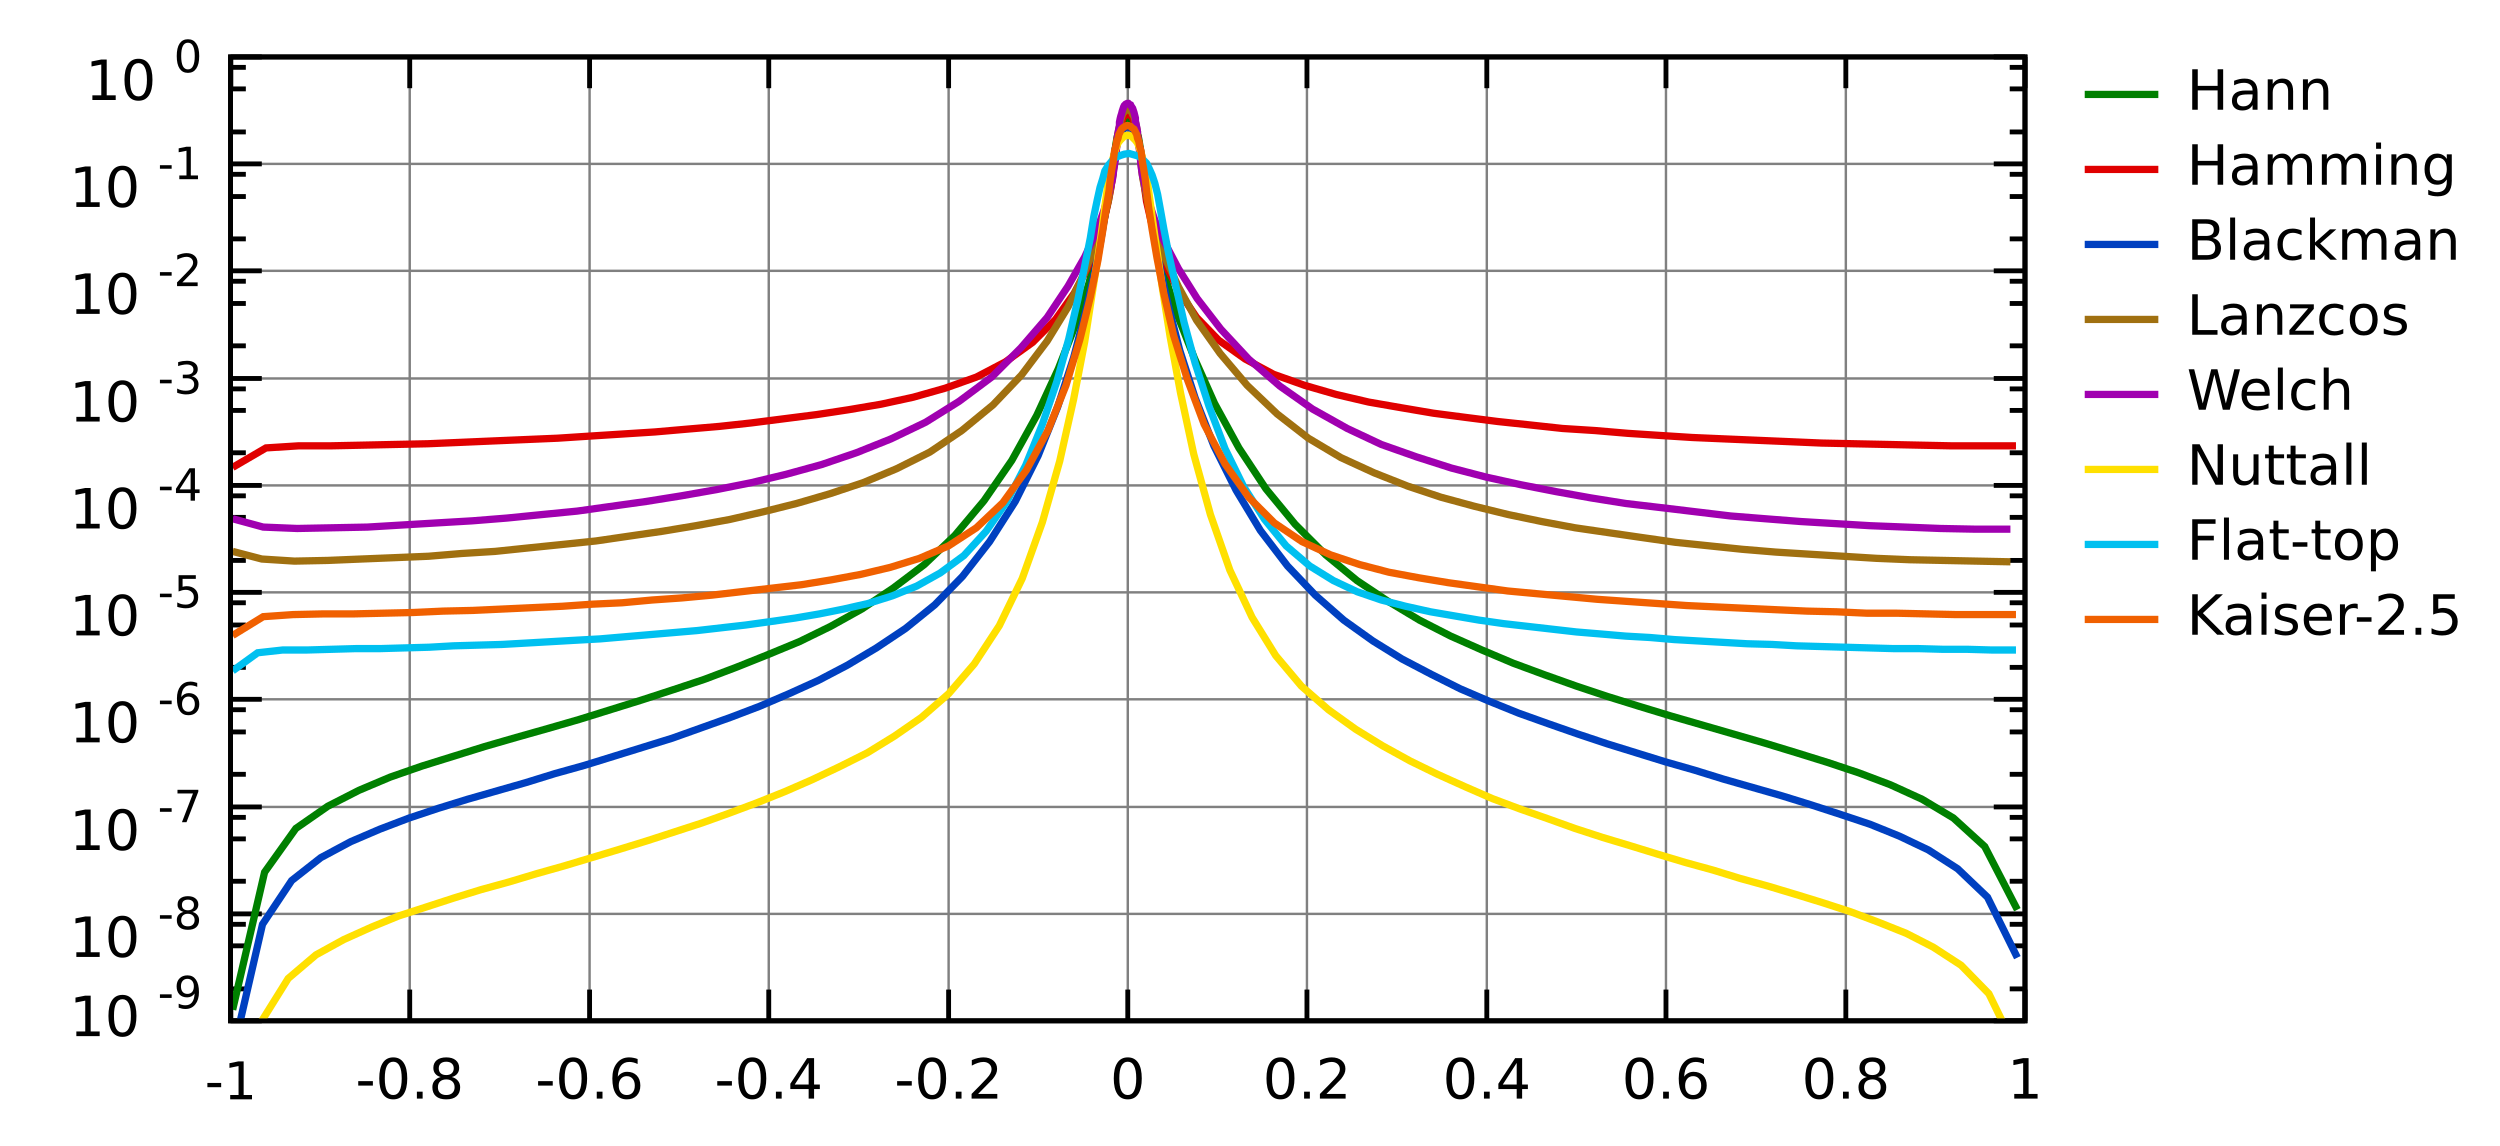
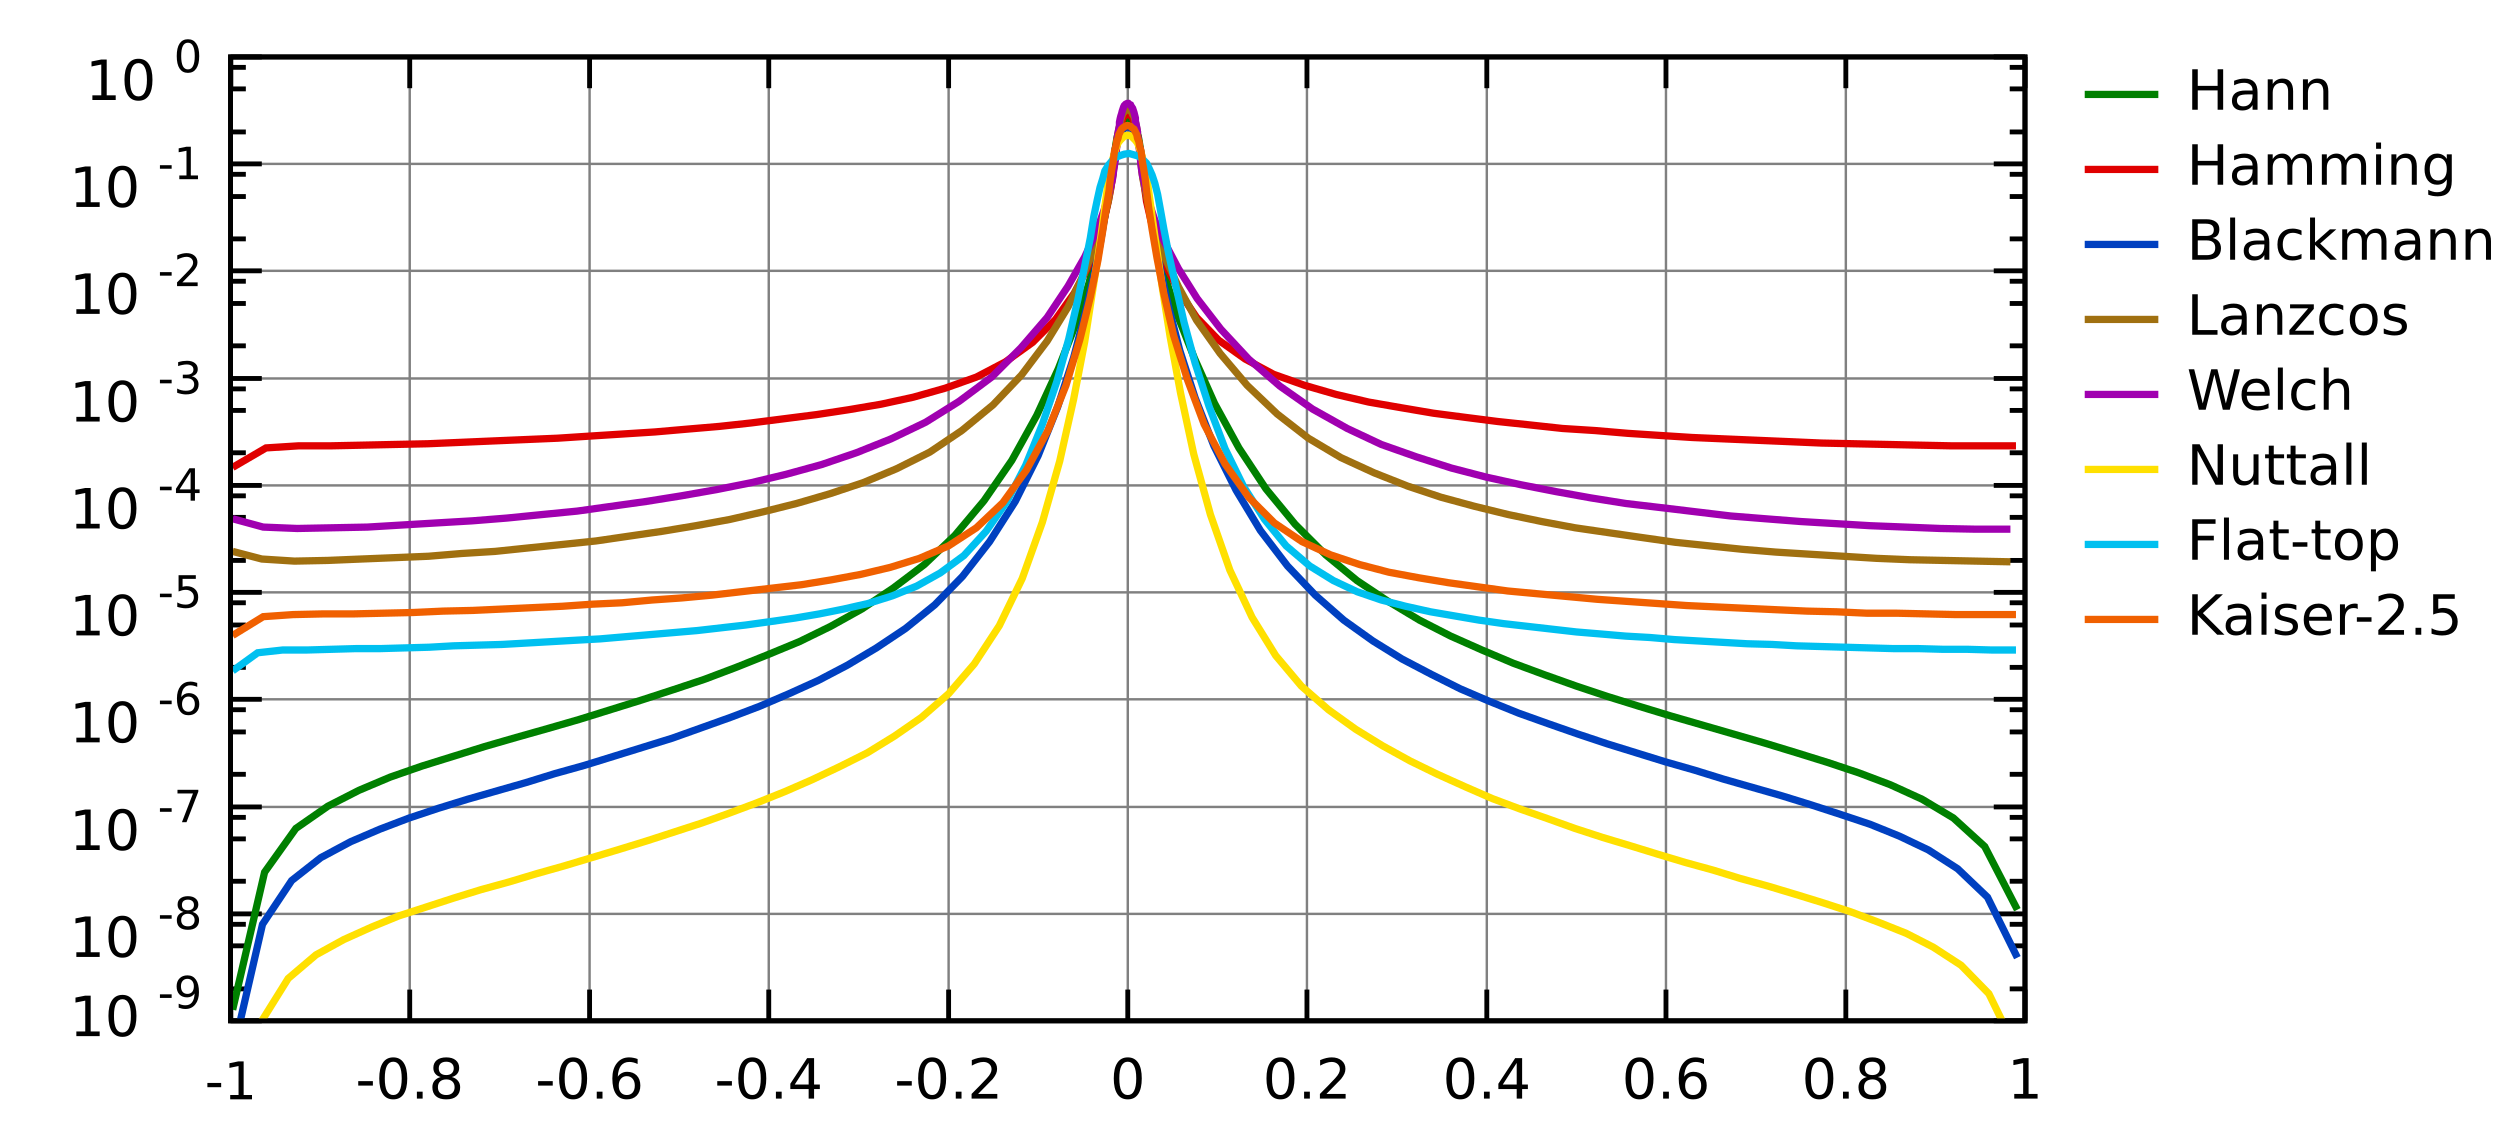
<svg xmlns="http://www.w3.org/2000/svg" xmlns:xlink="http://www.w3.org/1999/xlink" width="360" height="165" viewBox="0 0 360 165" id="svg2" version="1.1">
  <defs id="defs6">
    <circle id="gpDot" r="1" />
    <path id="gpPt0" style="stroke-width:0.444" d="M-1,0 h2 M0,-1 v2" />
    <path id="gpPt1" style="stroke-width:0.444" d="M-1,-1 L1,1 M1,-1 L-1,1" />
    <path id="gpPt2" style="stroke-width:0.444" d="M-1,0 L1,0 M0,-1 L0,1 M-1,-1 L1,1 M-1,1 L1,-1" />
    <rect id="gpPt3" style="stroke-width:0.444" x="-1" y="-1" width="2" height="2" />
    <use xlink:href="#gpPt3" id="gpPt4" style="fill:currentColor; stroke:none" />
    <circle id="gpPt5" style="stroke-width:0.444" cx="0" cy="0" r="1" />
    <use xlink:href="#gpPt5" id="gpPt6" style="fill:currentColor; stroke:none" />
    <path id="gpPt7" style="stroke-width:0.444" d="M0,-1.33 L-1.33,0.67 L1.33,0.67 z" />
    <use xlink:href="#gpPt7" id="gpPt8" style="fill:currentColor; stroke:none" />
    <use xlink:href="#gpPt7" id="gpPt9" transform="rotate(180)" />
    <use xlink:href="#gpPt9" id="gpPt10" style="fill:currentColor; stroke:none" />
    <use xlink:href="#gpPt3" id="gpPt11" transform="rotate(45)" />
    <use xlink:href="#gpPt11" id="gpPt12" style="fill:currentColor; stroke:none" />
  </defs>
  <g style="fill:none; color:white; stroke:currentColor; stroke-width:0.70; stroke-linecap:butt; stroke-linejoin:miter" id="g22" />
  <g style="fill:none; color:black; stroke:currentColor; stroke-width:0.70; stroke-linecap:butt; stroke-linejoin:miter" id="g24" />
  <g style="fill:none; color:black; stroke:currentColor; stroke-width:0.35; stroke-linecap:butt; stroke-linejoin:miter" id="g26" />
  <g style="fill:none; color:green; stroke:currentColor; stroke-width:0.35; stroke-linecap:butt; stroke-linejoin:miter" id="g28">
    <path style="stroke:rgb(128, 128, 128)" d="M33.2,147.0 L291.6,147.0 " id="path30" />
  </g>
  <g style="fill:none; color:green; stroke:rgb(128, 128, 128); stroke-width:0.70; stroke-linecap:butt; stroke-linejoin:miter" id="g32" />
  <g style="fill:none; color:black; stroke:currentColor; stroke-width:0.70; stroke-linecap:butt; stroke-linejoin:miter" id="g34">
    <path d="M33.2,147.0 L37.7,147.0 M291.6,147.0 L287.1,147.0 " id="path36" />
    <g transform="translate(29.1,149.2)" style="stroke:none; fill:black; font-family:DejaVu Sans; font-size:6.00pt; text-anchor:end" id="g38">
      <text id="text40">
        <tspan id="tspan42">10</tspan>
        <tspan font-size="4.8pt" dy="-3.00pt" id="tspan44">-9</tspan>
      </text>
    </g>
    <path d="M33.2,142.4 L35.4,142.4 M291.6,142.4 L289.4,142.4 M33.2,136.2 L35.4,136.2 M291.6,136.2 L289.4,136.2    M33.2,133.1 L35.4,133.1 M291.6,133.1 L289.4,133.1 " id="path46" />
  </g>
  <g style="fill:none; color:black; stroke:currentColor; stroke-width:0.35; stroke-linecap:butt; stroke-linejoin:miter" id="g48" />
  <g style="fill:none; color:green; stroke:currentColor; stroke-width:0.35; stroke-linecap:butt; stroke-linejoin:miter" id="g50">
    <path style="stroke:rgb(128, 128, 128)" d="M33.2,131.6 L291.6,131.6 " id="path52" />
  </g>
  <g style="fill:none; color:green; stroke:rgb(128, 128, 128); stroke-width:0.70; stroke-linecap:butt; stroke-linejoin:miter" id="g54" />
  <g style="fill:none; color:black; stroke:currentColor; stroke-width:0.70; stroke-linecap:butt; stroke-linejoin:miter" id="g56">
    <path d="M33.2,131.6 L37.7,131.6 M291.6,131.6 L287.1,131.6 " id="path58" />
    <g transform="translate(29.1,133.8)" style="stroke:none; fill:black; font-family:DejaVu Sans; font-size:6.00pt; text-anchor:end" id="g60">
      <text id="text62">
        <tspan dy="3.00pt" id="tspan64">10</tspan>
        <tspan font-size="4.8pt" dy="-3.00pt" id="tspan66">-8</tspan>
      </text>
    </g>
    <path d="M33.2,126.9 L35.4,126.9 M291.6,126.9 L289.4,126.9 M33.2,120.8 L35.4,120.8 M291.6,120.8 L289.4,120.8    M33.2,117.7 L35.4,117.7 M291.6,117.7 L289.4,117.7 " id="path68" />
  </g>
  <g style="fill:none; color:black; stroke:currentColor; stroke-width:0.35; stroke-linecap:butt; stroke-linejoin:miter" id="g70" />
  <g style="fill:none; color:green; stroke:currentColor; stroke-width:0.35; stroke-linecap:butt; stroke-linejoin:miter" id="g72">
    <path style="stroke:rgb(128, 128, 128)" d="M33.2,116.2 L291.6,116.2 " id="path74" />
  </g>
  <g style="fill:none; color:green; stroke:rgb(128, 128, 128); stroke-width:0.70; stroke-linecap:butt; stroke-linejoin:miter" id="g76" />
  <g style="fill:none; color:black; stroke:currentColor; stroke-width:0.70; stroke-linecap:butt; stroke-linejoin:miter" id="g78">
    <path d="M33.2,116.2 L37.7,116.2 M291.6,116.2 L287.1,116.2 " id="path80" />
    <g transform="translate(29.1,118.4)" style="stroke:none; fill:black; font-family:DejaVu Sans; font-size:6.00pt; text-anchor:end" id="g82">
      <text id="text84">
        <tspan dy="3.00pt" id="tspan86">10</tspan>
        <tspan font-size="4.8pt" dy="-3.00pt" id="tspan88">-7</tspan>
      </text>
    </g>
    <path d="M33.2,111.5 L35.4,111.5 M291.6,111.5 L289.4,111.5 M33.2,105.4 L35.4,105.4 M291.6,105.4 L289.4,105.4    M33.2,102.2 L35.4,102.2 M291.6,102.2 L289.4,102.2 " id="path90" />
  </g>
  <g style="fill:none; color:black; stroke:currentColor; stroke-width:0.35; stroke-linecap:butt; stroke-linejoin:miter" id="g92" />
  <g style="fill:none; color:green; stroke:currentColor; stroke-width:0.35; stroke-linecap:butt; stroke-linejoin:miter" id="g94">
    <path style="stroke:rgb(128, 128, 128)" d="M33.2,100.7 L291.6,100.7 " id="path96" />
  </g>
  <g style="fill:none; color:green; stroke:rgb(128, 128, 128); stroke-width:0.70; stroke-linecap:butt; stroke-linejoin:miter" id="g98" />
  <g style="fill:none; color:black; stroke:currentColor; stroke-width:0.70; stroke-linecap:butt; stroke-linejoin:miter" id="g100">
    <path d="M33.2,100.7 L37.7,100.7 M291.6,100.7 L287.1,100.7 " id="path102" />
    <g transform="translate(29.1,102.9)" style="stroke:none; fill:black; font-family:DejaVu Sans; font-size:6.00pt; text-anchor:end" id="g104">
      <text id="text106">
        <tspan dy="3.00pt" id="tspan108">10</tspan>
        <tspan font-size="4.8pt" dy="-3.00pt" id="tspan110">-6</tspan>
      </text>
    </g>
    <path d="M33.2,96.1 L35.4,96.1 M291.6,96.1 L289.4,96.1 M33.2,90.0 L35.4,90.0 M291.6,90.0 L289.4,90.0    M33.2,86.8 L35.4,86.8 M291.6,86.8 L289.4,86.8 " id="path112" />
  </g>
  <g style="fill:none; color:black; stroke:currentColor; stroke-width:0.35; stroke-linecap:butt; stroke-linejoin:miter" id="g114" />
  <g style="fill:none; color:green; stroke:currentColor; stroke-width:0.35; stroke-linecap:butt; stroke-linejoin:miter" id="g116">
    <path style="stroke:rgb(128, 128, 128)" d="M33.2,85.3 L291.6,85.3 " id="path118" />
  </g>
  <g style="fill:none; color:green; stroke:rgb(128, 128, 128); stroke-width:0.70; stroke-linecap:butt; stroke-linejoin:miter" id="g120" />
  <g style="fill:none; color:black; stroke:currentColor; stroke-width:0.70; stroke-linecap:butt; stroke-linejoin:miter" id="g122">
    <path d="M33.2,85.3 L37.7,85.3 M291.6,85.3 L287.1,85.3 " id="path124" />
    <g transform="translate(29.1,87.5)" style="stroke:none; fill:black; font-family:DejaVu Sans; font-size:6.00pt; text-anchor:end" id="g126">
      <text id="text128">
        <tspan dy="3.00pt" id="tspan130">10</tspan>
        <tspan font-size="4.8pt" dy="-3.00pt" id="tspan132">-5</tspan>
      </text>
    </g>
    <path d="M33.2,80.7 L35.4,80.7 M291.6,80.7 L289.4,80.7 M33.2,74.5 L35.4,74.5 M291.6,74.5 L289.4,74.5    M33.2,71.4 L35.4,71.4 M291.6,71.4 L289.4,71.4 " id="path134" />
  </g>
  <g style="fill:none; color:black; stroke:currentColor; stroke-width:0.35; stroke-linecap:butt; stroke-linejoin:miter" id="g136" />
  <g style="fill:none; color:green; stroke:currentColor; stroke-width:0.35; stroke-linecap:butt; stroke-linejoin:miter" id="g138">
    <path style="stroke:rgb(128, 128, 128)" d="M33.2,69.9 L291.6,69.9 " id="path140" />
  </g>
  <g style="fill:none; color:green; stroke:rgb(128, 128, 128); stroke-width:0.70; stroke-linecap:butt; stroke-linejoin:miter" id="g142" />
  <g style="fill:none; color:black; stroke:currentColor; stroke-width:0.70; stroke-linecap:butt; stroke-linejoin:miter" id="g144">
    <path d="M33.2,69.9 L37.7,69.9 M291.6,69.9 L287.1,69.9 " id="path146" />
    <g transform="translate(29.1,72.1)" style="stroke:none; fill:black; font-family:DejaVu Sans; font-size:6.00pt; text-anchor:end" id="g148">
      <text id="text150">
        <tspan dy="3.00pt" id="tspan152">10</tspan>
        <tspan font-size="4.8pt" dy="-3.00pt" id="tspan154">-4</tspan>
      </text>
    </g>
    <path d="M33.2,65.2 L35.4,65.2 M291.6,65.2 L289.4,65.2 M33.2,59.1 L35.4,59.1 M291.6,59.1 L289.4,59.1    M33.2,56.0 L35.4,56.0 M291.6,56.0 L289.4,56.0 " id="path156" />
  </g>
  <g style="fill:none; color:black; stroke:currentColor; stroke-width:0.35; stroke-linecap:butt; stroke-linejoin:miter" id="g158" />
  <g style="fill:none; color:green; stroke:currentColor; stroke-width:0.35; stroke-linecap:butt; stroke-linejoin:miter" id="g160">
    <path style="stroke:rgb(128, 128, 128)" d="M33.2,54.5 L291.6,54.5 " id="path162" />
  </g>
  <g style="fill:none; color:green; stroke:rgb(128, 128, 128); stroke-width:0.70; stroke-linecap:butt; stroke-linejoin:miter" id="g164" />
  <g style="fill:none; color:black; stroke:currentColor; stroke-width:0.70; stroke-linecap:butt; stroke-linejoin:miter" id="g166">
    <path d="M33.2,54.5 L37.7,54.5 M291.6,54.5 L287.1,54.5 " id="path168" />
    <g transform="translate(29.1,56.7)" style="stroke:none; fill:black; font-family:DejaVu Sans; font-size:6.00pt; text-anchor:end" id="g170">
      <text id="text172">
        <tspan dy="3.00pt" id="tspan174">10</tspan>
        <tspan font-size="4.8pt" dy="-3.00pt" id="tspan176">-3</tspan>
      </text>
    </g>
    <path d="M33.2,49.8 L35.4,49.8 M291.6,49.8 L289.4,49.8 M33.2,43.7 L35.4,43.7 M291.6,43.7 L289.4,43.7    M33.2,40.5 L35.4,40.5 M291.6,40.5 L289.4,40.5 " id="path178" />
  </g>
  <g style="fill:none; color:black; stroke:currentColor; stroke-width:0.35; stroke-linecap:butt; stroke-linejoin:miter" id="g180" />
  <g style="fill:none; color:green; stroke:currentColor; stroke-width:0.35; stroke-linecap:butt; stroke-linejoin:miter" id="g182">
    <path style="stroke:rgb(128, 128, 128)" d="M33.2,39.0 L291.6,39.0 " id="path184" />
  </g>
  <g style="fill:none; color:green; stroke:rgb(128, 128, 128); stroke-width:0.70; stroke-linecap:butt; stroke-linejoin:miter" id="g186" />
  <g style="fill:none; color:black; stroke:currentColor; stroke-width:0.70; stroke-linecap:butt; stroke-linejoin:miter" id="g188">
    <path d="M33.2,39.0 L37.7,39.0 M291.6,39.0 L287.1,39.0 " id="path190" />
    <g transform="translate(29.1,41.2)" style="stroke:none; fill:black; font-family:DejaVu Sans; font-size:6.00pt; text-anchor:end" id="g192">
      <text id="text194">
        <tspan dy="3.00pt" id="tspan196">10</tspan>
        <tspan font-size="4.8pt" dy="-3.00pt" id="tspan198">-2</tspan>
      </text>
    </g>
    <path d="M33.2,34.4 L35.4,34.4 M291.6,34.4 L289.4,34.4 M33.2,28.3 L35.4,28.3 M291.6,28.3 L289.4,28.3    M33.2,25.1 L35.4,25.1 M291.6,25.1 L289.4,25.1 " id="path200" />
  </g>
  <g style="fill:none; color:black; stroke:currentColor; stroke-width:0.35; stroke-linecap:butt; stroke-linejoin:miter" id="g202" />
  <g style="fill:none; color:green; stroke:currentColor; stroke-width:0.35; stroke-linecap:butt; stroke-linejoin:miter" id="g204">
    <path style="stroke:rgb(128, 128, 128)" d="M33.2,23.6 L291.6,23.6 " id="path206" />
  </g>
  <g style="fill:none; color:green; stroke:rgb(128, 128, 128); stroke-width:0.70; stroke-linecap:butt; stroke-linejoin:miter" id="g208" />
  <g style="fill:none; color:black; stroke:currentColor; stroke-width:0.70; stroke-linecap:butt; stroke-linejoin:miter" id="g210">
    <path d="M33.2,23.6 L37.7,23.6 M291.6,23.6 L287.1,23.6 " id="path212" />
    <g transform="translate(29.1,25.8)" style="stroke:none; fill:black; font-family:DejaVu Sans; font-size:6.00pt; text-anchor:end" id="g214">
      <text id="text216">
        <tspan dy="3.00pt" id="tspan218">10</tspan>
        <tspan font-size="4.8pt" dy="-3.00pt" id="tspan220">-1</tspan>
      </text>
    </g>
    <path d="M33.2,19.0 L35.4,19.0 M291.6,19.0 L289.4,19.0 M33.2,12.8 L35.4,12.8 M291.6,12.8 L289.4,12.8    M33.2,9.7 L35.4,9.7 M291.6,9.7 L289.4,9.7 " id="path222" />
  </g>
  <g style="fill:none; color:black; stroke:currentColor; stroke-width:0.35; stroke-linecap:butt; stroke-linejoin:miter" id="g224" />
  <g style="fill:none; color:green; stroke:currentColor; stroke-width:0.35; stroke-linecap:butt; stroke-linejoin:miter" id="g226">
    <path style="stroke:rgb(128, 128, 128)" d="M33.2,8.2 L291.6,8.2 " id="path228" />
  </g>
  <g style="fill:none; color:green; stroke:rgb(128, 128, 128); stroke-width:0.70; stroke-linecap:butt; stroke-linejoin:miter" id="g230" />
  <g style="fill:none; color:black; stroke:currentColor; stroke-width:0.70; stroke-linecap:butt; stroke-linejoin:miter" id="g232">
    <path d="M33.2,8.2 L37.7,8.2 M291.6,8.2 L287.1,8.2 " id="path234" />
    <g transform="translate(29.1,10.4)" style="stroke:none; fill:black; font-family:DejaVu Sans; font-size:6.00pt; text-anchor:end" id="g236">
      <text id="text238">
        <tspan dy="3.00pt" id="tspan240">10</tspan>
        <tspan font-size="4.8pt" dy="-3.00pt" id="tspan242">0</tspan>
      </text>
    </g>
  </g>
  <g style="fill:none; color:black; stroke:currentColor; stroke-width:0.35; stroke-linecap:butt; stroke-linejoin:miter" id="g244" />
  <g style="fill:none; color:green; stroke:currentColor; stroke-width:0.35; stroke-linecap:butt; stroke-linejoin:miter" id="g246">
    <path style="stroke:rgb(128, 128, 128)" d="M33.2,147.0 L33.2,8.2 " id="path248" />
  </g>
  <g style="fill:none; color:green; stroke:rgb(128, 128, 128); stroke-width:0.70; stroke-linecap:butt; stroke-linejoin:miter" id="g250" />
  <g id="g3378" transform="translate(27.52793,0)">
    <path d="m 5.714,147 0,-4.5 m 0,-134.3 0,4.5" id="path254" style="color:#000000;fill:none;stroke:currentColor;stroke-width:0.7;stroke-linecap:butt;stroke-linejoin:miter" />
    <g transform="translate(5.713966,154.5562)" style="font-size:7.5px;text-anchor:middle;color:#000000;fill:#000000;stroke:none;font-family:DejaVu Sans" id="g256">
      <text id="text258">
        <tspan dy="3.75" id="tspan260">-1</tspan>
      </text>
    </g>
  </g>
  <g style="fill:none; color:black; stroke:currentColor; stroke-width:0.35; stroke-linecap:butt; stroke-linejoin:miter" id="g262" />
  <g style="fill:none; color:green; stroke:currentColor; stroke-width:0.35; stroke-linecap:butt; stroke-linejoin:miter" id="g264">
    <path style="stroke:rgb(128, 128, 128)" d="M59.0,147.0 L59.0,8.2 " id="path266" />
  </g>
  <g style="fill:none; color:green; stroke:rgb(128, 128, 128); stroke-width:0.70; stroke-linecap:butt; stroke-linejoin:miter" id="g268" />
  <g style="fill:none; color:black; stroke:currentColor; stroke-width:0.70; stroke-linecap:butt; stroke-linejoin:miter" id="g270">
    <path d="M59.0,147.0 L59.0,142.5 M59.0,8.2 L59.0,12.7 " id="path272" />
    <g transform="translate(59.0,158.2)" style="stroke:none; fill:black; font-family:DejaVu Sans; font-size:6.00pt; text-anchor:middle" id="g274">
      <text id="text276">
        <tspan id="tspan278">-0.8</tspan>
      </text>
    </g>
  </g>
  <g style="fill:none; color:black; stroke:currentColor; stroke-width:0.35; stroke-linecap:butt; stroke-linejoin:miter" id="g280" />
  <g style="fill:none; color:green; stroke:currentColor; stroke-width:0.35; stroke-linecap:butt; stroke-linejoin:miter" id="g282">
    <path style="stroke:rgb(128, 128, 128)" d="M84.9,147.0 L84.9,8.2 " id="path284" />
  </g>
  <g style="fill:none; color:green; stroke:rgb(128, 128, 128); stroke-width:0.70; stroke-linecap:butt; stroke-linejoin:miter" id="g286" />
  <g style="fill:none; color:black; stroke:currentColor; stroke-width:0.70; stroke-linecap:butt; stroke-linejoin:miter" id="g288">
    <path d="M84.9,147.0 L84.9,142.5 M84.9,8.2 L84.9,12.7 " id="path290" />
    <g transform="translate(84.9,158.2)" style="stroke:none; fill:black; font-family:DejaVu Sans; font-size:6.00pt; text-anchor:middle" id="g292">
      <text id="text294">
        <tspan id="tspan296">-0.6</tspan>
      </text>
    </g>
  </g>
  <g style="fill:none; color:black; stroke:currentColor; stroke-width:0.35; stroke-linecap:butt; stroke-linejoin:miter" id="g298" />
  <g style="fill:none; color:green; stroke:currentColor; stroke-width:0.35; stroke-linecap:butt; stroke-linejoin:miter" id="g300">
    <path style="stroke:rgb(128, 128, 128)" d="M110.7,147.0 L110.7,8.2 " id="path302" />
  </g>
  <g style="fill:none; color:green; stroke:rgb(128, 128, 128); stroke-width:0.70; stroke-linecap:butt; stroke-linejoin:miter" id="g304" />
  <g style="fill:none; color:black; stroke:currentColor; stroke-width:0.70; stroke-linecap:butt; stroke-linejoin:miter" id="g306">
    <path d="M110.7,147.0 L110.7,142.5 M110.7,8.2 L110.7,12.7 " id="path308" />
    <g transform="translate(110.7,158.2)" style="stroke:none; fill:black; font-family:DejaVu Sans; font-size:6.00pt; text-anchor:middle" id="g310">
      <text id="text312">
        <tspan id="tspan314">-0.4</tspan>
      </text>
    </g>
  </g>
  <g style="fill:none; color:black; stroke:currentColor; stroke-width:0.35; stroke-linecap:butt; stroke-linejoin:miter" id="g316" />
  <g style="fill:none; color:green; stroke:currentColor; stroke-width:0.35; stroke-linecap:butt; stroke-linejoin:miter" id="g318">
    <path style="stroke:rgb(128, 128, 128)" d="M136.6,147.0 L136.6,8.2 " id="path320" />
  </g>
  <g style="fill:none; color:green; stroke:rgb(128, 128, 128); stroke-width:0.70; stroke-linecap:butt; stroke-linejoin:miter" id="g322" />
  <g style="fill:none; color:black; stroke:currentColor; stroke-width:0.70; stroke-linecap:butt; stroke-linejoin:miter" id="g324">
    <path d="M136.6,147.0 L136.6,142.5 M136.6,8.2 L136.6,12.7 " id="path326" />
    <g transform="translate(136.6,158.2)" style="stroke:none; fill:black; font-family:DejaVu Sans; font-size:6.00pt; text-anchor:middle" id="g328">
      <text id="text330">
        <tspan id="tspan332">-0.2</tspan>
      </text>
    </g>
  </g>
  <g style="fill:none; color:black; stroke:currentColor; stroke-width:0.35; stroke-linecap:butt; stroke-linejoin:miter" id="g334" />
  <g style="fill:none; color:green; stroke:currentColor; stroke-width:0.35; stroke-linecap:butt; stroke-linejoin:miter" id="g336">
    <path style="stroke:rgb(128, 128, 128)" d="M162.4,147.0 L162.4,8.2 " id="path338" />
  </g>
  <g style="fill:none; color:green; stroke:rgb(128, 128, 128); stroke-width:0.70; stroke-linecap:butt; stroke-linejoin:miter" id="g340" />
  <g style="fill:none; color:black; stroke:currentColor; stroke-width:0.70; stroke-linecap:butt; stroke-linejoin:miter" id="g342">
    <path d="M162.4,147.0 L162.4,142.5 M162.4,8.2 L162.4,12.7 " id="path344" />
    <g transform="translate(162.4,158.2)" style="stroke:none; fill:black; font-family:DejaVu Sans; font-size:6.00pt; text-anchor:middle" id="g346">
      <text id="text348">
        <tspan id="tspan350"> 0</tspan>
      </text>
    </g>
  </g>
  <g style="fill:none; color:black; stroke:currentColor; stroke-width:0.35; stroke-linecap:butt; stroke-linejoin:miter" id="g352" />
  <g style="fill:none; color:green; stroke:currentColor; stroke-width:0.35; stroke-linecap:butt; stroke-linejoin:miter" id="g354">
    <path style="stroke:rgb(128, 128, 128)" d="M188.2,147.0 L188.2,8.2 " id="path356" />
  </g>
  <g style="fill:none; color:green; stroke:rgb(128, 128, 128); stroke-width:0.70; stroke-linecap:butt; stroke-linejoin:miter" id="g358" />
  <g style="fill:none; color:black; stroke:currentColor; stroke-width:0.70; stroke-linecap:butt; stroke-linejoin:miter" id="g360">
    <path d="M188.2,147.0 L188.2,142.5 M188.2,8.2 L188.2,12.7 " id="path362" />
    <g transform="translate(188.2,158.2)" style="stroke:none; fill:black; font-family:DejaVu Sans; font-size:6.00pt; text-anchor:middle" id="g364">
      <text id="text366">
        <tspan id="tspan368"> 0.2</tspan>
      </text>
    </g>
  </g>
  <g style="fill:none; color:black; stroke:currentColor; stroke-width:0.35; stroke-linecap:butt; stroke-linejoin:miter" id="g370" />
  <g style="fill:none; color:green; stroke:currentColor; stroke-width:0.35; stroke-linecap:butt; stroke-linejoin:miter" id="g372">
    <path style="stroke:rgb(128, 128, 128)" d="M214.1,147.0 L214.1,8.2 " id="path374" />
  </g>
  <g style="fill:none; color:green; stroke:rgb(128, 128, 128); stroke-width:0.70; stroke-linecap:butt; stroke-linejoin:miter" id="g376" />
  <g style="fill:none; color:black; stroke:currentColor; stroke-width:0.70; stroke-linecap:butt; stroke-linejoin:miter" id="g378">
    <path d="M214.1,147.0 L214.1,142.5 M214.1,8.2 L214.1,12.7 " id="path380" />
    <g transform="translate(214.1,158.2)" style="stroke:none; fill:black; font-family:DejaVu Sans; font-size:6.00pt; text-anchor:middle" id="g382">
      <text id="text384">
        <tspan id="tspan386"> 0.4</tspan>
      </text>
    </g>
  </g>
  <g style="fill:none; color:black; stroke:currentColor; stroke-width:0.35; stroke-linecap:butt; stroke-linejoin:miter" id="g388" />
  <g style="fill:none; color:green; stroke:currentColor; stroke-width:0.35; stroke-linecap:butt; stroke-linejoin:miter" id="g390">
    <path style="stroke:rgb(128, 128, 128)" d="M239.9,147.0 L239.9,8.2 " id="path392" />
  </g>
  <g style="fill:none; color:green; stroke:rgb(128, 128, 128); stroke-width:0.70; stroke-linecap:butt; stroke-linejoin:miter" id="g394" />
  <g style="fill:none; color:black; stroke:currentColor; stroke-width:0.70; stroke-linecap:butt; stroke-linejoin:miter" id="g396">
    <path d="M239.9,147.0 L239.9,142.5 M239.9,8.2 L239.9,12.7 " id="path398" />
    <g transform="translate(239.9,158.2)" style="stroke:none; fill:black; font-family:DejaVu Sans; font-size:6.00pt; text-anchor:middle" id="g400">
      <text id="text402">
        <tspan id="tspan404"> 0.6</tspan>
      </text>
    </g>
  </g>
  <g style="fill:none; color:black; stroke:currentColor; stroke-width:0.35; stroke-linecap:butt; stroke-linejoin:miter" id="g406" />
  <g style="fill:none; color:green; stroke:currentColor; stroke-width:0.35; stroke-linecap:butt; stroke-linejoin:miter" id="g408">
    <path style="stroke:rgb(128, 128, 128)" d="M265.8,147.0 L265.8,8.2 " id="path410" />
  </g>
  <g style="fill:none; color:green; stroke:rgb(128, 128, 128); stroke-width:0.70; stroke-linecap:butt; stroke-linejoin:miter" id="g412" />
  <g style="fill:none; color:black; stroke:currentColor; stroke-width:0.70; stroke-linecap:butt; stroke-linejoin:miter" id="g414">
    <path d="M265.8,147.0 L265.8,142.5 M265.8,8.2 L265.8,12.7 " id="path416" />
    <g transform="translate(265.8,158.2)" style="stroke:none; fill:black; font-family:DejaVu Sans; font-size:6.00pt; text-anchor:middle" id="g418">
      <text id="text420">
        <tspan id="tspan422"> 0.8</tspan>
      </text>
    </g>
  </g>
  <g style="fill:none; color:black; stroke:currentColor; stroke-width:0.35; stroke-linecap:butt; stroke-linejoin:miter" id="g424" />
  <g style="fill:none; color:green; stroke:currentColor; stroke-width:0.35; stroke-linecap:butt; stroke-linejoin:miter" id="g426">
    <path style="stroke:rgb(128, 128, 128)" d="M291.6,147.0 L291.6,8.2 " id="path428" />
  </g>
  <g style="fill:none; color:green; stroke:rgb(128, 128, 128); stroke-width:0.70; stroke-linecap:butt; stroke-linejoin:miter" id="g430" />
  <g style="fill:none; color:black; stroke:currentColor; stroke-width:0.70; stroke-linecap:butt; stroke-linejoin:miter" id="g432">
    <path d="M291.6,147.0 L291.6,142.5 M291.6,8.2 L291.6,12.7 " id="path434" />
    <g transform="translate(291.6,158.2)" style="stroke:none; fill:black; font-family:DejaVu Sans; font-size:6.00pt; text-anchor:middle" id="g436">
      <text id="text438">
        <tspan id="tspan440"> 1</tspan>
      </text>
    </g>
    <path d="M33.2,8.2 L33.2,147.0 L291.6,147.0 L291.6,8.2 L33.2,8.2 Z " id="path442" />
  </g>
  <g style="fill:none; color:black; stroke:currentColor; stroke-width:1.05; stroke-linecap:butt; stroke-linejoin:miter" id="g444" />
  <g style="fill:none; color:red; stroke:currentColor; stroke-width:1.05; stroke-linecap:butt; stroke-linejoin:miter" id="g446" />
  <g style="fill:none; color:black; stroke:currentColor; stroke-width:1.05; stroke-linecap:butt; stroke-linejoin:miter" id="g448">
    <g transform="translate(314.9,15.8)" style="stroke:none; fill:black; font-family:DejaVu Sans; font-size:6.00pt; text-anchor:start" id="g450">
      <text id="text452">
        <tspan id="tspan454">Hann</tspan>
      </text>
    </g>
  </g>
  <g style="fill:none; color:red; stroke:currentColor; stroke-width:1.05; stroke-linecap:butt; stroke-linejoin:miter" id="g456">
    <path style="stroke:rgb(  0, 128,   0)" d="M300.2,13.6 L310.8,13.6 M33.5,145.4 L38.1,125.6 L42.6,119.3 L47.2,116.1 L51.7,113.8 L56.2,111.9    L60.8,110.3 L65.3,108.9 L69.8,107.5 L74.3,106.2 L78.9,104.9 L83.4,103.6 L87.9,102.2 L92.4,100.8    L97.0,99.3 L101.5,97.8 L106.0,96.1 L110.5,94.3 L115.1,92.4 L119.6,90.2 L124.1,87.7 L128.6,84.7    L133.1,81.3 L137.5,77.1 L141.7,72.1 L145.7,66.3 L149.3,59.8 L152.4,53.1 L154.9,46.7 L156.8,40.8    L158.1,35.9 L158.9,32.1 L159.5,29.1 L159.9,26.9 L160.1,25.3 L160.3,24.0 L160.4,23.0 L160.5,22.1    L160.6,21.4 L160.7,20.7 L160.8,20.1 L160.9,19.6 L161.1,19.1 L161.2,18.6 L161.3,18.2 L161.5,17.8    L161.6,17.5 L161.8,17.3 L162.0,17.1 L162.3,17.0 L162.5,17.0 L162.7,17.1 L163.0,17.3 L163.2,17.5    L163.3,17.8 L163.5,18.2 L163.6,18.6 L163.7,19.1 L163.9,19.6 L164.0,20.1 L164.1,20.7 L164.2,21.4    L164.3,22.1 L164.4,22.9 L164.5,24.0 L164.7,25.2 L164.9,26.8 L165.3,28.9 L165.8,31.7 L166.6,35.4    L167.8,40.0 L169.6,45.5 L172.0,51.6 L174.9,58.1 L178.4,64.5 L182.3,70.4 L186.5,75.5 L190.9,79.9    L195.4,83.6 L199.9,86.6 L204.4,89.3 L208.9,91.6 L213.4,93.6 L217.9,95.5 L222.5,97.2 L227.0,98.8    L231.5,100.3 L236.0,101.7 L240.6,103.1 L245.1,104.4 L249.6,105.7 L254.1,107.0 L258.7,108.4 L263.2,109.8    L267.7,111.3 L272.2,113.0 L276.8,115.1 L281.3,117.8 L285.8,121.9 L290.5,131.0 " id="path458" />
  </g>
  <g style="fill:none; color:green; stroke:currentColor; stroke-width:1.05; stroke-linecap:butt; stroke-linejoin:miter" id="g460" />
  <g style="fill:none; color:black; stroke:currentColor; stroke-width:1.05; stroke-linecap:butt; stroke-linejoin:miter" id="g462">
    <g transform="translate(314.9,26.6)" style="stroke:none; fill:black; font-family:DejaVu Sans; font-size:6.00pt; text-anchor:start" id="g464">
      <text id="text466">
        <tspan id="tspan468">Hamming</tspan>
      </text>
    </g>
  </g>
  <g style="fill:none; color:green; stroke:currentColor; stroke-width:1.05; stroke-linecap:butt; stroke-linejoin:miter" id="g470">
    <path style="stroke:rgb(224,   0,   0)" d="M300.2,24.4 L310.8,24.4 M33.5,67.3 L38.3,64.5 L43.0,64.2 L47.6,64.2 L52.3,64.1 L56.9,64.0    L61.6,63.9 L66.3,63.7 L70.9,63.5 L75.6,63.3 L80.3,63.1 L84.9,62.8 L89.6,62.5 L94.3,62.2    L98.9,61.8 L103.6,61.4 L108.2,60.9 L112.9,60.3 L117.6,59.7 L122.2,59.0 L126.9,58.2 L131.5,57.2    L136.1,55.9 L140.6,54.3 L144.8,52.1 L148.7,49.3 L152.0,46.0 L154.7,42.2 L156.7,38.4 L158.1,34.8    L159.0,31.6 L159.6,29.0 L160.0,26.9 L160.2,25.3 L160.4,24.0 L160.5,23.0 L160.6,22.1 L160.7,21.3    L160.8,20.6 L160.9,20.0 L161.0,19.5 L161.1,19.0 L161.2,18.5 L161.3,18.0 L161.4,17.7 L161.6,17.3    L161.7,17.0 L161.9,16.7 L162.1,16.6 L162.3,16.5 L162.5,16.5 L162.7,16.6 L162.9,16.7 L163.1,17.0    L163.2,17.3 L163.4,17.7 L163.5,18.0 L163.6,18.5 L163.7,19.0 L163.8,19.5 L163.9,20.0 L164.0,20.6    L164.1,21.3 L164.2,22.1 L164.3,23.0 L164.4,24.0 L164.6,25.3 L164.8,26.9 L165.1,29.0 L165.7,31.6    L166.5,34.7 L167.9,38.3 L169.8,42.0 L172.3,45.7 L175.5,49.0 L179.3,51.7 L183.4,53.9 L187.9,55.5    L192.4,56.8 L197.1,57.9 L201.7,58.7 L206.4,59.5 L211.0,60.1 L215.7,60.7 L220.4,61.2 L225.0,61.7    L229.7,62.0 L234.4,62.4 L239.0,62.7 L243.7,63.0 L248.3,63.2 L253.0,63.4 L257.7,63.6 L262.3,63.8    L267.0,63.9 L271.7,64.0 L276.3,64.1 L281.0,64.2 L285.6,64.2 L290.3,64.2 " id="path472" />
  </g>
  <g style="fill:none; color:blue; stroke:currentColor; stroke-width:1.05; stroke-linecap:butt; stroke-linejoin:miter" id="g474" />
  <g style="fill:none; color:black; stroke:currentColor; stroke-width:1.05; stroke-linecap:butt; stroke-linejoin:miter" id="g476">
    <g transform="translate(314.9,37.4)" style="stroke:none; fill:black; font-family:DejaVu Sans; font-size:6.00pt; text-anchor:start" id="g478">
      <text id="text480">
-         <tspan id="tspan482">Blackman</tspan>
+         <tspan id="tspan482">Blackmann</tspan>
      </text>
    </g>
  </g>
  <g style="fill:none; color:blue; stroke:currentColor; stroke-width:1.05; stroke-linecap:butt; stroke-linejoin:miter" id="g484">
    <path style="stroke:rgb(  0,  64, 192)" d="M300.2,35.2 L310.8,35.2 M34.6,147.0 L37.8,133.1 L42.0,126.8 L46.2,123.5 L50.5,121.2 L54.7,119.4    L58.9,117.8 L63.1,116.4 L67.3,115.1 L71.5,113.9 L75.7,112.7 L79.9,111.4 L84.2,110.2 L88.4,108.9    L92.6,107.6 L96.8,106.3 L101.0,104.8 L105.2,103.3 L109.4,101.7 L113.6,99.9 L117.8,98.0 L122.0,95.8    L126.2,93.3 L130.4,90.5 L134.6,87.1 L138.6,83.0 L142.5,78.0 L146.2,72.2 L149.5,65.6 L152.3,58.6    L154.6,51.5 L156.3,45.0 L157.6,39.3 L158.5,34.7 L159.1,31.1 L159.5,28.4 L159.8,26.4 L160.0,25.0    L160.1,23.8 L160.3,22.9 L160.5,22.1 L160.6,21.4 L160.8,20.8 L160.9,20.2 L161.1,19.7 L161.3,19.3    L161.5,18.9 L161.7,18.7 L162.0,18.4 L162.2,18.3 L162.5,18.3 L162.8,18.4 L163.1,18.7 L163.3,18.9    L163.5,19.3 L163.7,19.7 L163.9,20.2 L164.0,20.8 L164.2,21.4 L164.3,22.1 L164.5,22.9 L164.7,23.8    L164.8,24.9 L165.0,26.4 L165.3,28.3 L165.7,30.9 L166.3,34.4 L167.1,38.8 L168.3,44.3 L169.9,50.5    L172.1,57.3 L174.8,64.2 L178.0,70.6 L181.5,76.4 L185.4,81.5 L189.4,85.7 L193.5,89.3 L197.7,92.3    L201.9,94.9 L206.1,97.1 L210.3,99.2 L214.5,101.0 L218.7,102.7 L222.9,104.2 L227.2,105.7 L231.4,107.1    L235.6,108.4 L239.8,109.7 L244.0,110.9 L248.2,112.2 L252.4,113.4 L256.6,114.6 L260.8,115.9 L265.1,117.3    L269.3,118.7 L273.5,120.4 L277.7,122.4 L281.9,125.1 L286.2,129.2 L290.5,137.9 " id="path486" />
  </g>
  <g style="fill:none; color:cyan; stroke:currentColor; stroke-width:1.05; stroke-linecap:butt; stroke-linejoin:miter" id="g488" />
  <g style="fill:none; color:black; stroke:currentColor; stroke-width:1.05; stroke-linecap:butt; stroke-linejoin:miter" id="g490">
    <g transform="translate(314.9,48.2)" style="stroke:none; fill:black; font-family:DejaVu Sans; font-size:6.00pt; text-anchor:start" id="g492">
      <text id="text494">
        <tspan id="tspan496">Lanzcos</tspan>
      </text>
    </g>
  </g>
  <g style="fill:none; color:cyan; stroke:currentColor; stroke-width:1.05; stroke-linecap:butt; stroke-linejoin:miter" id="g498">
    <path style="stroke:rgb(160, 112,  16)" d="M300.2,46.0 L310.8,46.0 M33.5,79.4 L37.7,80.5 L42.4,80.8 L47.2,80.7 L52.0,80.5 L56.9,80.3    L61.7,80.1 L66.5,79.7 L71.3,79.4 L76.1,78.9 L81.0,78.4 L85.8,77.9 L90.6,77.2 L95.4,76.5    L100.2,75.7 L105.1,74.8 L109.9,73.7 L114.7,72.5 L119.5,71.1 L124.3,69.5 L129.1,67.5 L133.9,65.1    L138.5,62.0 L143.0,58.3 L147.1,54.0 L150.8,49.1 L153.8,44.2 L156.1,39.4 L157.8,35.2 L158.9,31.7    L159.6,28.9 L160.0,26.7 L160.3,25.1 L160.4,23.7 L160.6,22.7 L160.7,21.8 L160.8,21.0 L160.8,20.3    L160.9,19.7 L161.0,19.2 L161.1,18.6 L161.2,18.2 L161.3,17.7 L161.4,17.3 L161.5,16.9 L161.6,16.6    L161.7,16.3 L161.9,16.1 L162.1,15.9 L162.3,15.8 L162.5,15.8 L162.7,15.8 L162.8,16.0 L163.0,16.2    L163.1,16.5 L163.3,16.8 L163.4,17.2 L163.5,17.6 L163.6,18.0 L163.7,18.5 L163.8,19.0 L163.8,19.5    L163.9,20.1 L164.0,20.8 L164.1,21.5 L164.2,22.3 L164.3,23.3 L164.4,24.5 L164.6,25.9 L165.0,27.8    L165.5,30.2 L166.4,33.2 L167.7,37.0 L169.7,41.3 L172.3,46.1 L175.7,50.9 L179.6,55.5 L183.9,59.6    L188.4,63.1 L193.1,65.9 L197.9,68.1 L202.7,70.0 L207.5,71.6 L212.3,72.9 L217.2,74.1 L222.0,75.1    L226.8,76.0 L231.6,76.7 L236.4,77.4 L241.3,78.1 L246.1,78.6 L250.9,79.1 L255.7,79.5 L260.5,79.8    L265.4,80.1 L270.2,80.4 L275.0,80.6 L279.8,80.7 L284.6,80.8 L289.5,80.9 " id="path500" />
  </g>
  <g style="fill:none; color:#157545; stroke:currentColor; stroke-width:1.05; stroke-linecap:butt; stroke-linejoin:miter" id="g502" />
  <g style="fill:none; color:black; stroke:currentColor; stroke-width:1.05; stroke-linecap:butt; stroke-linejoin:miter" id="g504">
    <g transform="translate(314.9,59.0)" style="stroke:none; fill:black; font-family:DejaVu Sans; font-size:6.00pt; text-anchor:start" id="g506">
      <text id="text508">
        <tspan id="tspan510">Welch</tspan>
      </text>
    </g>
  </g>
  <g style="fill:none; color:#157545; stroke:currentColor; stroke-width:1.05; stroke-linecap:butt; stroke-linejoin:miter" id="g512">
    <path style="stroke:rgb(160,   0, 176)" d="M300.2,56.8 L310.8,56.8 M33.5,74.7 L37.9,75.9 L42.8,76.1 L47.9,76.0 L52.9,75.9 L57.9,75.6    L62.9,75.3 L68.0,75.0 L73.0,74.6 L78.0,74.1 L83.1,73.6 L88.1,72.9 L93.1,72.2 L98.1,71.4    L103.2,70.5 L108.2,69.5 L113.2,68.3 L118.3,66.9 L123.3,65.2 L128.3,63.2 L133.3,60.8 L138.1,57.8    L142.8,54.3 L147.0,50.1 L150.8,45.7 L153.8,41.2 L156.2,37.0 L157.9,33.3 L159.0,30.2 L159.7,27.8    L160.2,25.8 L160.4,24.3 L160.6,23.1 L160.7,22.1 L160.8,21.2 L160.9,20.5 L160.9,19.8 L161.0,19.1    L161.1,18.6 L161.2,18.1 L161.2,17.6 L161.3,17.1 L161.4,16.7 L161.5,16.4 L161.6,16.0 L161.7,15.7    L161.8,15.4 L161.9,15.2 L162.1,15.0 L162.3,14.9 L162.5,14.9 L162.6,15.0 L162.8,15.1 L162.9,15.3    L163.1,15.6 L163.2,15.9 L163.3,16.2 L163.4,16.6 L163.5,17.0 L163.5,17.4 L163.6,17.9 L163.7,18.4    L163.8,19.0 L163.8,19.5 L163.9,20.2 L164.0,20.9 L164.1,21.8 L164.2,22.7 L164.3,23.8 L164.5,25.2    L164.9,26.9 L165.4,29.0 L166.3,31.7 L167.7,34.9 L169.7,38.7 L172.4,43.0 L175.8,47.4 L179.8,51.7    L184.3,55.6 L189.0,58.9 L194.0,61.7 L198.9,64.0 L204.0,65.8 L209.0,67.4 L214.0,68.7 L219.0,69.8    L224.1,70.8 L229.1,71.7 L234.1,72.5 L239.2,73.1 L244.2,73.7 L249.2,74.3 L254.2,74.7 L259.3,75.1    L264.3,75.4 L269.3,75.7 L274.4,75.9 L279.4,76.1 L284.4,76.2 L289.5,76.2 " id="path514" />
  </g>
  <g style="fill:none; color:#000094; stroke:currentColor; stroke-width:1.05; stroke-linecap:butt; stroke-linejoin:miter" id="g516" />
  <g style="fill:none; color:black; stroke:currentColor; stroke-width:1.05; stroke-linecap:butt; stroke-linejoin:miter" id="g518">
    <g transform="translate(314.9,69.8)" style="stroke:none; fill:black; font-family:DejaVu Sans; font-size:6.00pt; text-anchor:start" id="g520">
      <text id="text522">
        <tspan id="tspan524">Nuttall</tspan>
      </text>
    </g>
  </g>
  <g style="fill:none; color:#000094; stroke:currentColor; stroke-width:1.05; stroke-linecap:butt; stroke-linejoin:miter" id="g526">
    <path style="stroke:rgb(255, 224,   0)" d="M300.2,67.6 L310.8,67.6 M37.7,147.0 L41.5,140.9 L45.5,137.5 L49.5,135.3 L53.5,133.5 L57.4,131.9    L61.4,130.6 L65.4,129.3 L69.3,128.1 L73.3,127.0 L77.3,125.8 L81.2,124.7 L85.2,123.5 L89.2,122.3    L93.1,121.1 L97.1,119.8 L101.1,118.5 L105.0,117.1 L109.0,115.6 L113.0,114.0 L116.9,112.3 L120.9,110.4    L124.9,108.4 L128.8,106.0 L132.7,103.3 L136.6,99.9 L140.3,95.6 L143.9,90.1 L147.2,83.3 L150.1,75.2    L152.6,66.4 L154.6,57.5 L156.2,49.2 L157.3,42.1 L158.2,36.4 L158.8,32.1 L159.2,29.0 L159.5,26.8    L159.8,25.2 L160.0,24.0 L160.2,23.1 L160.4,22.3 L160.6,21.7 L160.8,21.1 L161.0,20.6 L161.3,20.2    L161.6,19.9 L161.9,19.6 L162.2,19.5 L162.6,19.5 L162.9,19.6 L163.2,19.9 L163.5,20.2 L163.8,20.6    L164.0,21.1 L164.2,21.7 L164.4,22.3 L164.6,23.1 L164.8,24.0 L165.0,25.2 L165.3,26.7 L165.6,28.9    L166.0,31.9 L166.6,36.1 L167.4,41.6 L168.5,48.5 L170.0,56.6 L171.9,65.4 L174.3,74.1 L177.1,82.1    L180.3,88.9 L183.7,94.4 L187.4,98.8 L191.3,102.2 L195.2,105.0 L199.1,107.4 L203.1,109.6 L207.0,111.5    L211.0,113.3 L214.9,115.0 L218.9,116.5 L222.9,117.9 L226.8,119.3 L230.8,120.6 L234.8,121.8 L238.7,123.0    L242.7,124.2 L246.7,125.3 L250.6,126.5 L254.6,127.6 L258.6,128.8 L262.5,130.0 L266.5,131.3 L270.5,132.8    L274.5,134.4 L278.4,136.4 L282.4,139.0 L286.4,143.1 L288.3,147.0 " id="path528" />
  </g>
  <g style="fill:none; color:#FF9900; stroke:currentColor; stroke-width:1.05; stroke-linecap:butt; stroke-linejoin:miter" id="g530" />
  <g style="fill:none; color:black; stroke:currentColor; stroke-width:1.05; stroke-linecap:butt; stroke-linejoin:miter" id="g532">
    <g transform="translate(314.9,80.6)" style="stroke:none; fill:black; font-family:DejaVu Sans; font-size:6.00pt; text-anchor:start" id="g534">
      <text id="text536">
        <tspan id="tspan538">Flat-top</tspan>
      </text>
    </g>
  </g>
  <g style="fill:none; color:#FF9900; stroke:currentColor; stroke-width:1.05; stroke-linecap:butt; stroke-linejoin:miter" id="g540">
    <path style="stroke:rgb(  0, 192, 240)" d="M300.2,78.4 L310.8,78.4 M33.5,96.6 L37.1,94.0 L40.7,93.6 L44.2,93.6 L47.7,93.5 L51.2,93.4    L54.7,93.4 L58.2,93.3 L61.8,93.2 L65.3,93.0 L68.8,92.9 L72.3,92.8 L75.8,92.6 L79.3,92.4    L82.8,92.2 L86.4,92.0 L89.9,91.7 L93.4,91.4 L96.9,91.1 L100.4,90.8 L103.9,90.4 L107.4,90.0    L111.0,89.5 L114.5,89.0 L118.0,88.4 L121.5,87.7 L125.0,86.9 L128.5,85.8 L132.0,84.4 L135.4,82.5    L138.8,80.0 L142.0,76.5 L145.0,72.2 L147.7,67.0 L150.1,61.1 L152.2,54.9 L153.9,48.8 L155.2,43.2    L156.2,38.3 L157.0,34.3 L157.5,31.2 L158.0,28.8 L158.4,27.0 L158.8,25.7 L159.1,24.6 L159.6,23.8    L160.1,23.2 L160.6,22.7 L161.3,22.4 L161.9,22.2 L162.6,22.1 L163.3,22.3 L164.0,22.5 L164.6,23.0    L165.1,23.5 L165.5,24.3 L165.9,25.2 L166.3,26.4 L166.7,28.0 L167.1,30.2 L167.6,33.0 L168.3,36.6    L169.3,41.1 L170.5,46.4 L172.1,52.3 L174.1,58.5 L176.4,64.6 L179.1,70.1 L182.1,74.8 L185.2,78.6    L188.6,81.5 L192.0,83.6 L195.4,85.2 L198.9,86.4 L202.4,87.3 L206.0,88.1 L209.5,88.7 L213.0,89.3    L216.5,89.8 L220.0,90.2 L223.5,90.6 L227.0,91.0 L230.6,91.3 L234.1,91.6 L237.6,91.8 L241.1,92.1    L244.6,92.3 L248.1,92.5 L251.6,92.7 L255.2,92.8 L258.7,93.0 L262.2,93.1 L265.7,93.2 L269.2,93.3    L272.7,93.4 L276.3,93.4 L279.8,93.5 L283.3,93.5 L286.8,93.6 L290.3,93.6 " id="path542" />
  </g>
  <g style="fill:none; color:#0099A1; stroke:currentColor; stroke-width:1.05; stroke-linecap:butt; stroke-linejoin:miter" id="g544" />
  <g style="fill:none; color:black; stroke:currentColor; stroke-width:1.05; stroke-linecap:butt; stroke-linejoin:miter" id="g546">
    <g transform="translate(314.9,91.4)" style="stroke:none; fill:black; font-family:DejaVu Sans; font-size:6.00pt; text-anchor:start" id="g548">
      <text id="text550">
        <tspan id="tspan552">Kaiser-2.5</tspan>
      </text>
    </g>
  </g>
  <g style="fill:none; color:#0099A1; stroke:currentColor; stroke-width:1.05; stroke-linecap:butt; stroke-linejoin:miter" id="g554">
    <path style="stroke:rgb(240,  96,   0)" d="M300.2,89.2 L310.8,89.2 M33.5,91.5 L37.9,88.8 L42.2,88.5 L46.6,88.4 L50.9,88.4 L55.2,88.3    L59.5,88.2 L63.8,88.0 L68.1,87.9 L72.4,87.7 L76.7,87.5 L81.0,87.3 L85.3,87.0 L89.6,86.8    L93.9,86.4 L98.2,86.1 L102.5,85.7 L106.8,85.2 L111.1,84.7 L115.4,84.2 L119.7,83.5 L124.0,82.7    L128.2,81.7 L132.4,80.4 L136.6,78.6 L140.6,76.0 L144.4,72.4 L147.8,67.7 L150.9,62.0 L153.5,55.5    L155.5,48.9 L157.0,42.8 L158.1,37.5 L158.8,33.2 L159.3,29.9 L159.7,27.5 L159.9,25.7 L160.1,24.4    L160.3,23.3 L160.4,22.4 L160.5,21.7 L160.7,21.0 L160.8,20.4 L161.0,19.9 L161.1,19.4 L161.3,19.0    L161.5,18.6 L161.7,18.4 L162.0,18.2 L162.2,18.1 L162.5,18.1 L162.8,18.2 L163.0,18.4 L163.3,18.6    L163.5,19.0 L163.7,19.4 L163.8,19.9 L164.0,20.4 L164.1,21.0 L164.3,21.7 L164.4,22.4 L164.5,23.3    L164.7,24.4 L164.9,25.7 L165.1,27.4 L165.4,29.8 L165.9,33.0 L166.6,37.1 L167.6,42.3 L169.0,48.3    L171.0,54.7 L173.4,61.1 L176.4,66.8 L179.8,71.6 L183.5,75.3 L187.5,78.0 L191.6,79.9 L195.8,81.3    L200.0,82.4 L204.3,83.2 L208.5,83.9 L212.8,84.5 L217.1,85.1 L221.4,85.5 L225.7,85.9 L230.0,86.3    L234.3,86.6 L238.6,86.9 L242.9,87.2 L247.2,87.4 L251.5,87.6 L255.8,87.8 L260.2,88.0 L264.5,88.1    L268.8,88.3 L273.1,88.3 L277.4,88.4 L281.7,88.5 L286.0,88.5 L290.3,88.5 " id="path556" />
  </g>
  <g style="fill:none; color:#0099A1; stroke:rgb(240,  96,   0); stroke-width:0.70; stroke-linecap:butt; stroke-linejoin:miter" id="g558" />
  <g style="fill:none; color:black; stroke:currentColor; stroke-width:0.70; stroke-linecap:butt; stroke-linejoin:miter" id="g560">
    <path d="M33.2,8.2 L33.2,147.0 L291.6,147.0 L291.6,8.2 L33.2,8.2 Z " id="path562" />
  </g>
</svg>
